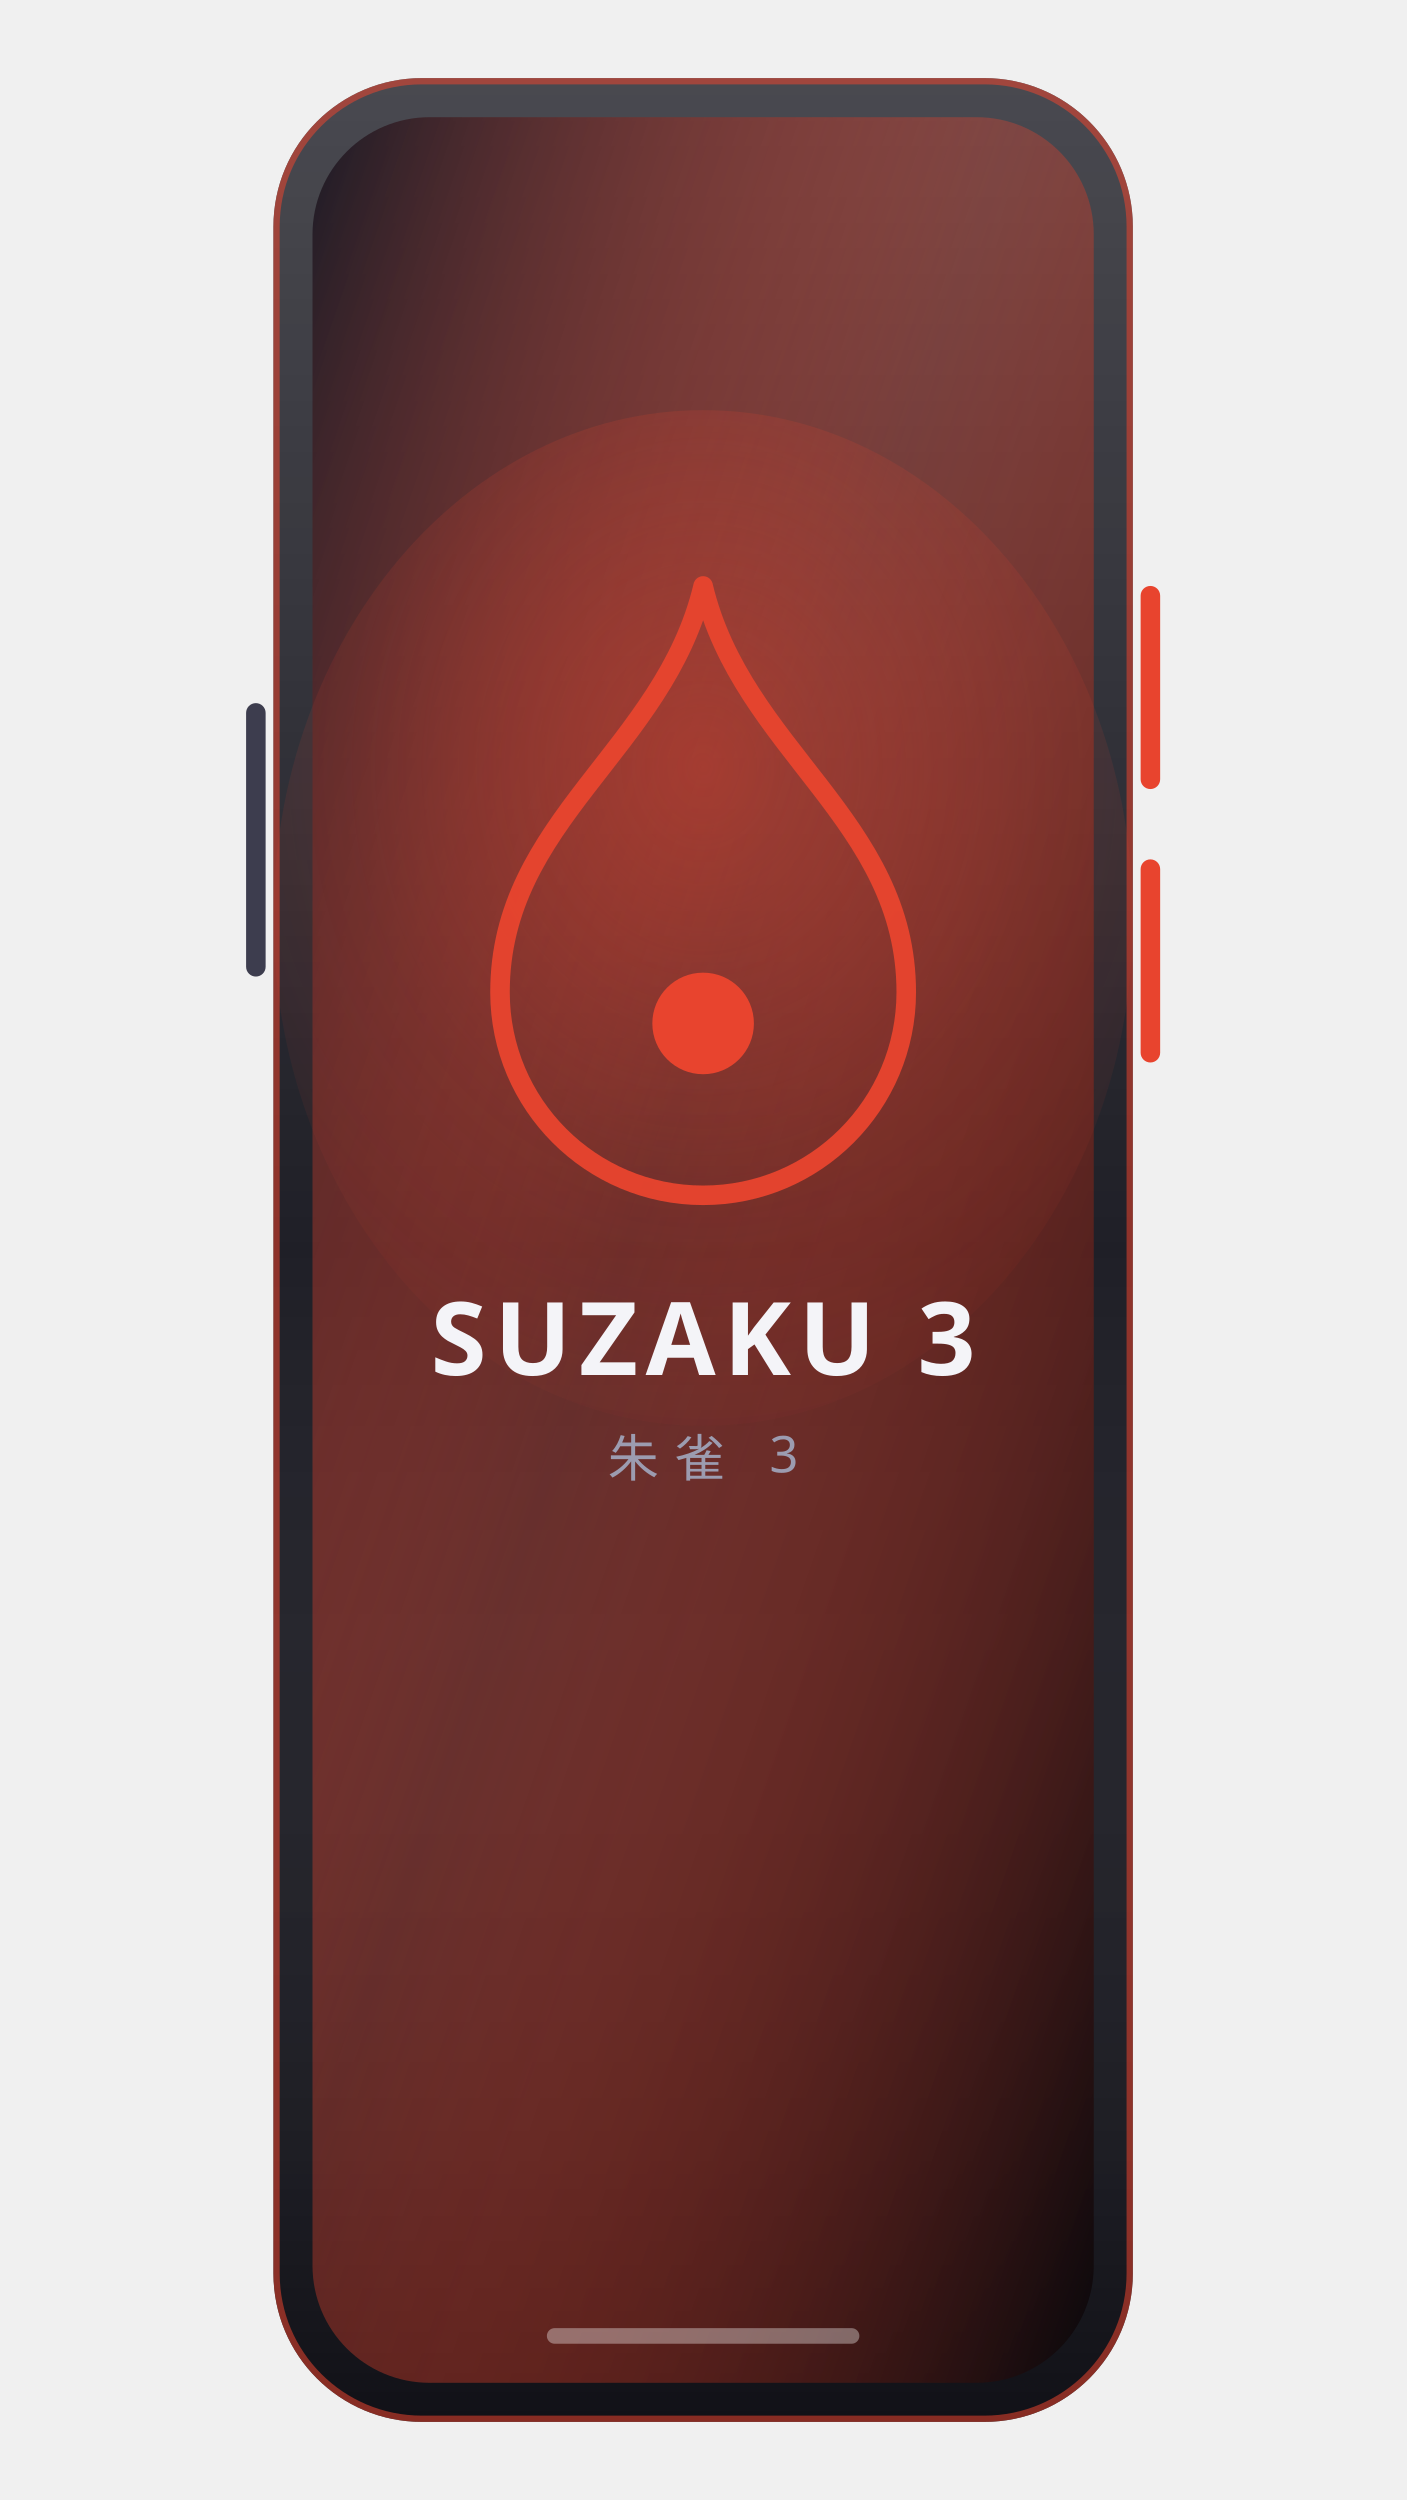
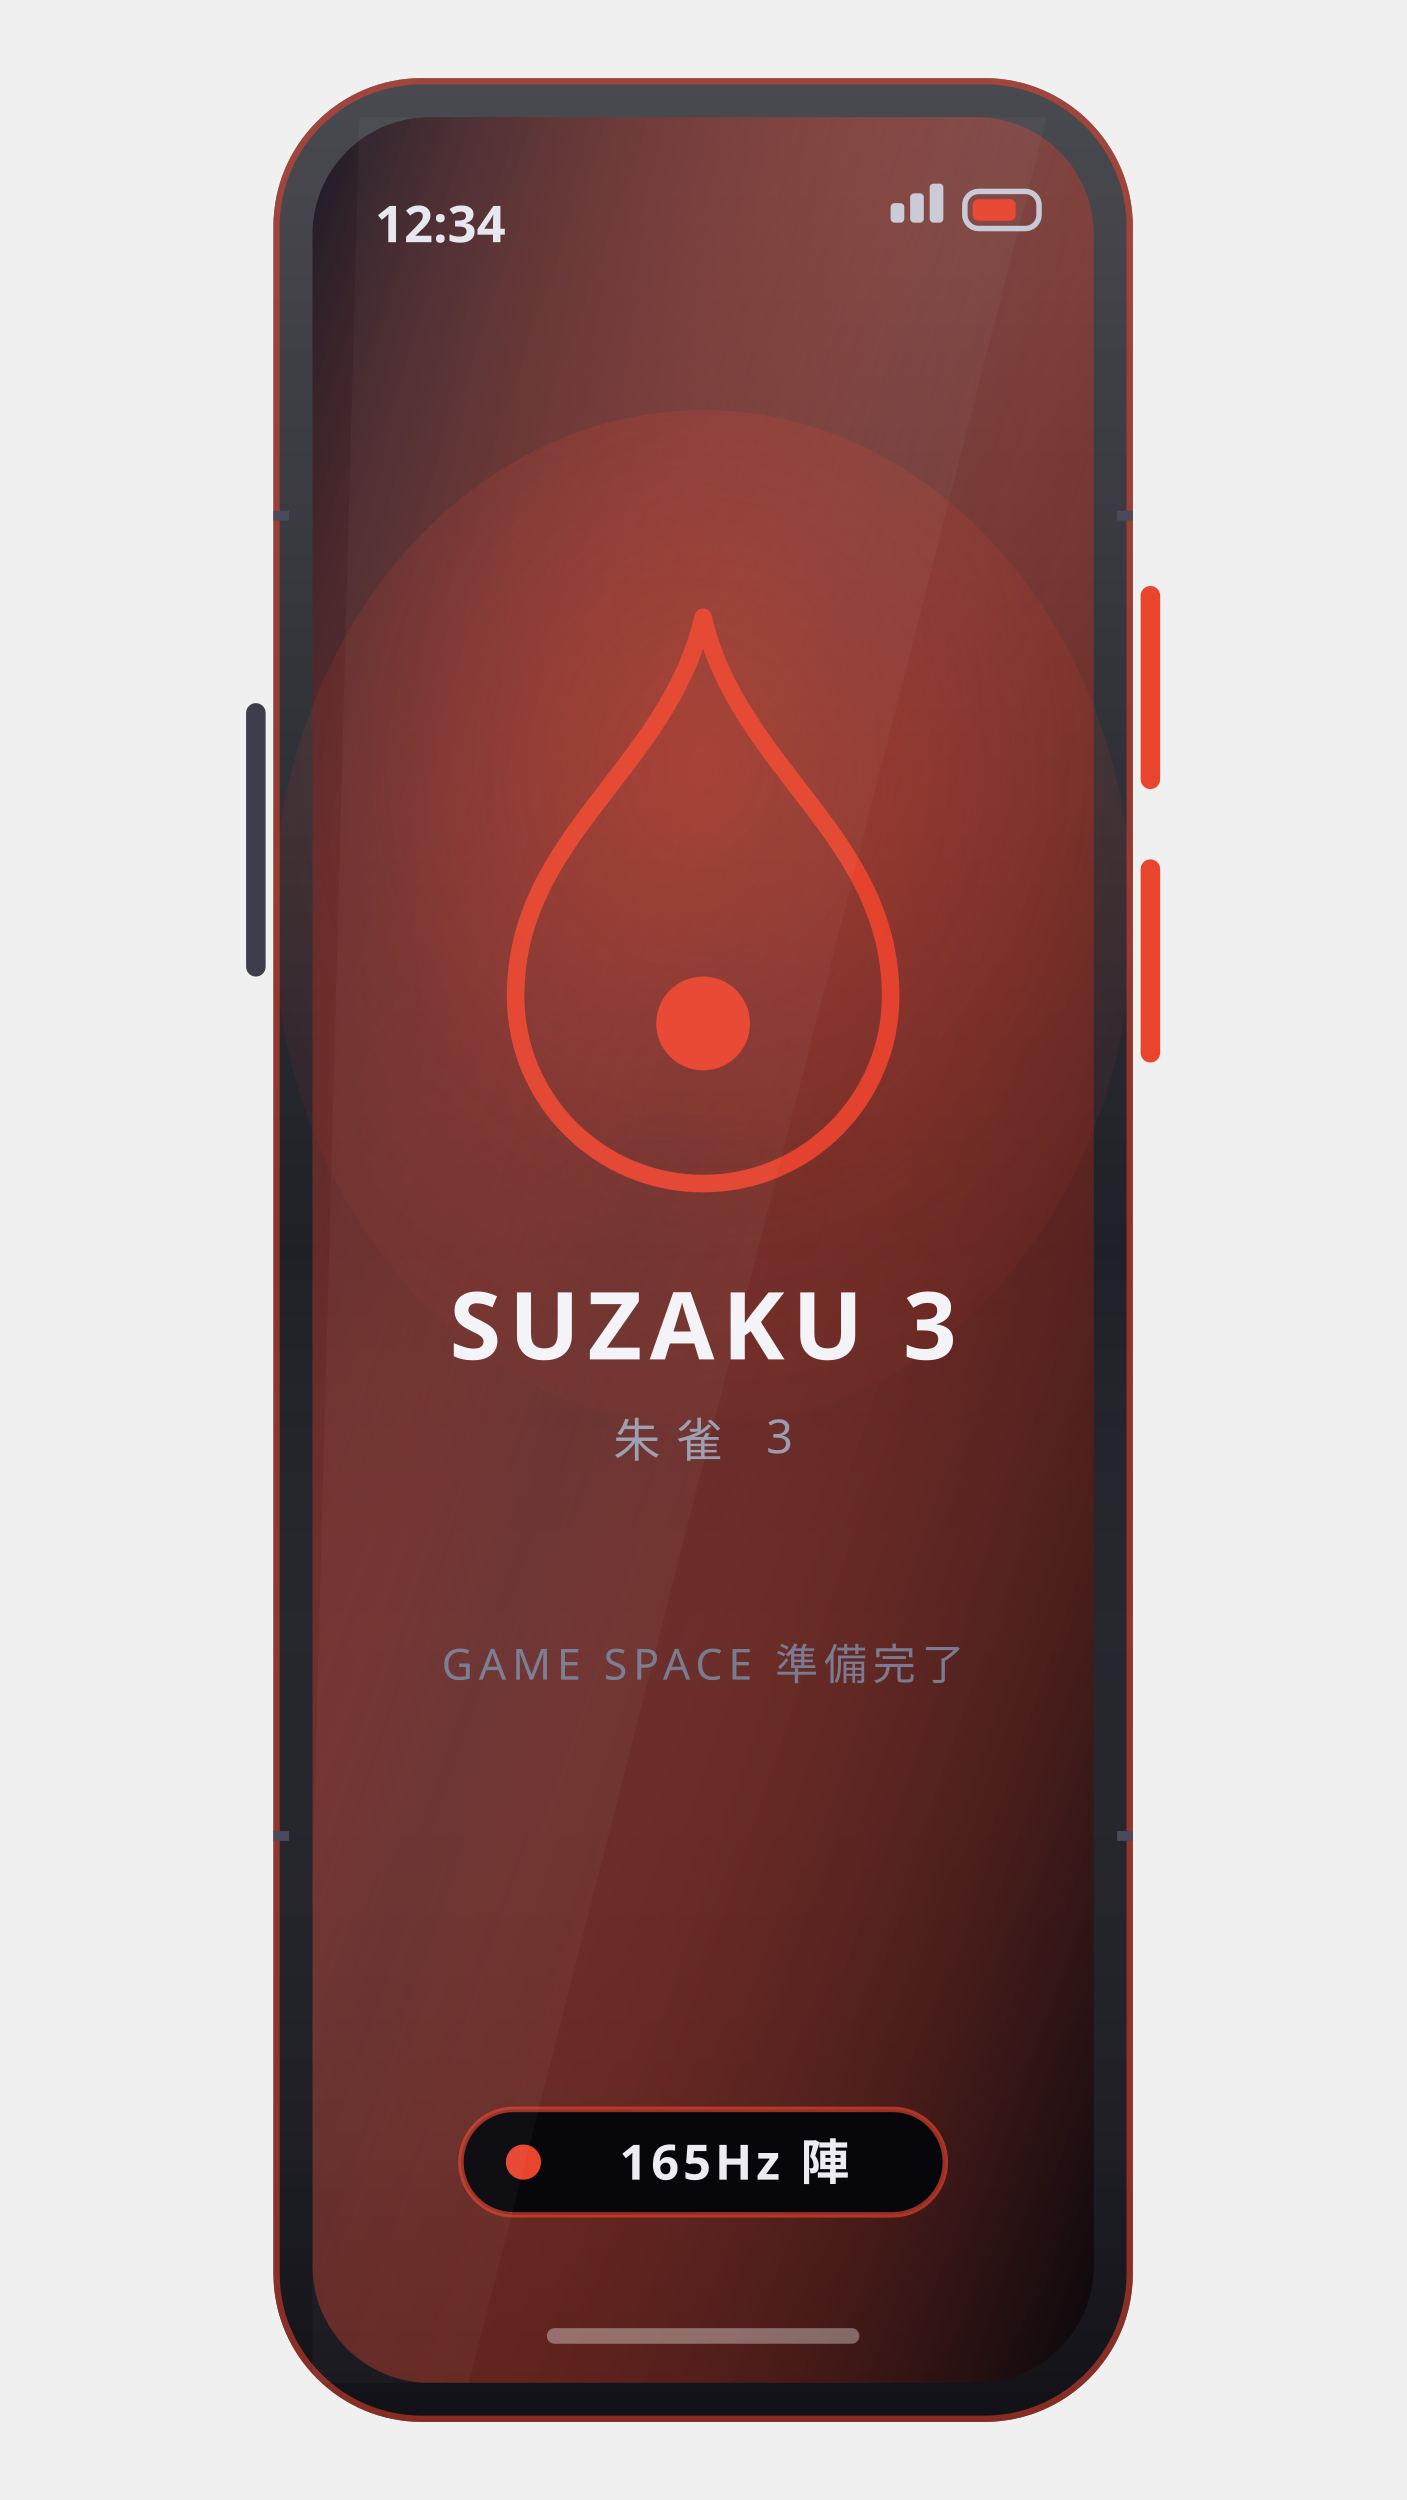
<svg xmlns="http://www.w3.org/2000/svg" viewBox="0 0 360 640" role="img" aria-label="SUZAKU 3">
  <defs>
    <linearGradient id="scrsuzaku30" x1="0" y1="0" x2="1" y2="1">
      <stop offset="0" stop-color="#1b1b26" />
      <stop offset="0.45" stop-color="#e8442e" stop-opacity="0.34" />
      <stop offset="1" stop-color="#07070b" />
    </linearGradient>
    <radialGradient id="flaresuzaku30" cx="0.5" cy="0.35" r="0.75">
      <stop offset="0" stop-color="#e8442e" stop-opacity="0.42" />
      <stop offset="0.55" stop-color="#e8442e" stop-opacity="0.12" />
      <stop offset="1" stop-color="#e8442e" stop-opacity="0" />
    </radialGradient>
    <linearGradient id="metalsuzaku30" x1="0" y1="0" x2="0" y2="1">
      <stop offset="0" stop-color="#ffffff" stop-opacity="0.22" />
      <stop offset="0.5" stop-color="#ffffff" stop-opacity="0.04" />
      <stop offset="1" stop-color="#000000" stop-opacity="0.25" />
    </linearGradient>
  </defs>
  <rect x="70" y="20" width="220" height="600" rx="38" fill="#16161e" />
  <rect x="70" y="20" width="220" height="600" rx="38" fill="url(#metalsuzaku30)" />
  <rect x="70.8" y="20.8" width="218.4" height="598.4" rx="37.2" fill="none" stroke="#e8442e" stroke-opacity="0.55" stroke-width="1.6" />
+   <path d="M70 132 h4 M70 470 h4 M286 132 h4 M286 470 h4" stroke="#4a4a5a" stroke-width="2.5" />
  <rect x="80" y="30" width="200" height="580" rx="30" fill="url(#scrsuzaku30)" />
  <ellipse cx="180" cy="235" rx="110" ry="130" fill="url(#flaresuzaku30)" />
-   <path d="M180 150 c-10 42 -52 60 -52 104 a52 52 0 0 0 104 0 c0 -44 -42 -62 -52 -104z" fill="none" stroke="#e8442e" stroke-width="5" stroke-linejoin="round" opacity="0.95" />
-   <circle cx="180" cy="262" r="13" fill="#e8442e" />
-   <text x="180" y="352" font-family="'Noto Sans JP',sans-serif" font-size="26" font-weight="800" fill="#f4f4f8" text-anchor="middle" letter-spacing="2">SUZAKU 3</text>
-   <text x="180" y="378" font-family="'Noto Sans JP',sans-serif" font-size="13" fill="#9c9cb0" text-anchor="middle" letter-spacing="4">朱雀 3</text>
+   <text x="96" y="62" font-family="'Noto Sans JP',sans-serif" font-size="13" font-weight="700" fill="#e6e6ee">12:34</text>
+   <rect x="228" y="52" width="3.5" height="5" rx="1" fill="#c9c9d6" />
+   <rect x="233" y="49.5" width="3.5" height="7.5" rx="1" fill="#c9c9d6" />
+   <rect x="238" y="47" width="3.5" height="10" rx="1" fill="#c9c9d6" />
+   <rect x="247" y="49" width="19" height="9.5" rx="3.5" fill="none" stroke="#c9c9d6" stroke-width="1.4" />
+   <rect x="249" y="51" width="11" height="5.5" rx="1.5" fill="#e8442e" />
+   <path d="M180 158 c-9 39 -48 56 -48 97 a48 48 0 0 0 96 0 c0 -41 -39 -58 -48 -97z" fill="none" stroke="#e8442e" stroke-width="4.5" stroke-linejoin="round" opacity="0.95" />
+   <circle cx="180" cy="262" r="12" fill="#e8442e" />
+   <text x="180" y="348" font-family="'Noto Sans JP',sans-serif" font-size="24" font-weight="800" fill="#f4f4f8" text-anchor="middle" letter-spacing="2">SUZAKU 3</text>
+   <text x="180" y="373" font-family="'Noto Sans JP',sans-serif" font-size="12" fill="#9c9cb0" text-anchor="middle" letter-spacing="4">朱雀 3</text>
+   <text x="180" y="430" font-family="'Noto Sans JP',sans-serif" font-size="11" fill="#7a7a90" text-anchor="middle" letter-spacing="1.5">GAME SPACE 準備完了</text>
+   <rect x="118" y="540" width="124" height="27" rx="13.5" fill="#07070b" stroke="#e8442e" stroke-opacity="0.65" stroke-width="1.4" />
+   <circle cx="134" cy="553.5" r="4.5" fill="#e8442e" />
+   <text x="188" y="558" font-family="'Noto Sans JP',sans-serif" font-size="12.5" font-weight="700" fill="#ececf2" text-anchor="middle" letter-spacing="1">165Hz 陣</text>
  <rect x="140" y="596" width="80" height="4" rx="2" fill="#ffffff" opacity="0.35" />
+   <path d="M92 30 L268 30 L120 610 L80 610 L80 480 Z" fill="#ffffff" opacity="0.035" />
  <rect x="292" y="150" width="5" height="52" rx="2.5" fill="#e8442e" />
  <rect x="292" y="220" width="5" height="52" rx="2.5" fill="#e8442e" />
  <rect x="63" y="180" width="5" height="70" rx="2.5" fill="#3d3d4e" />
</svg>
